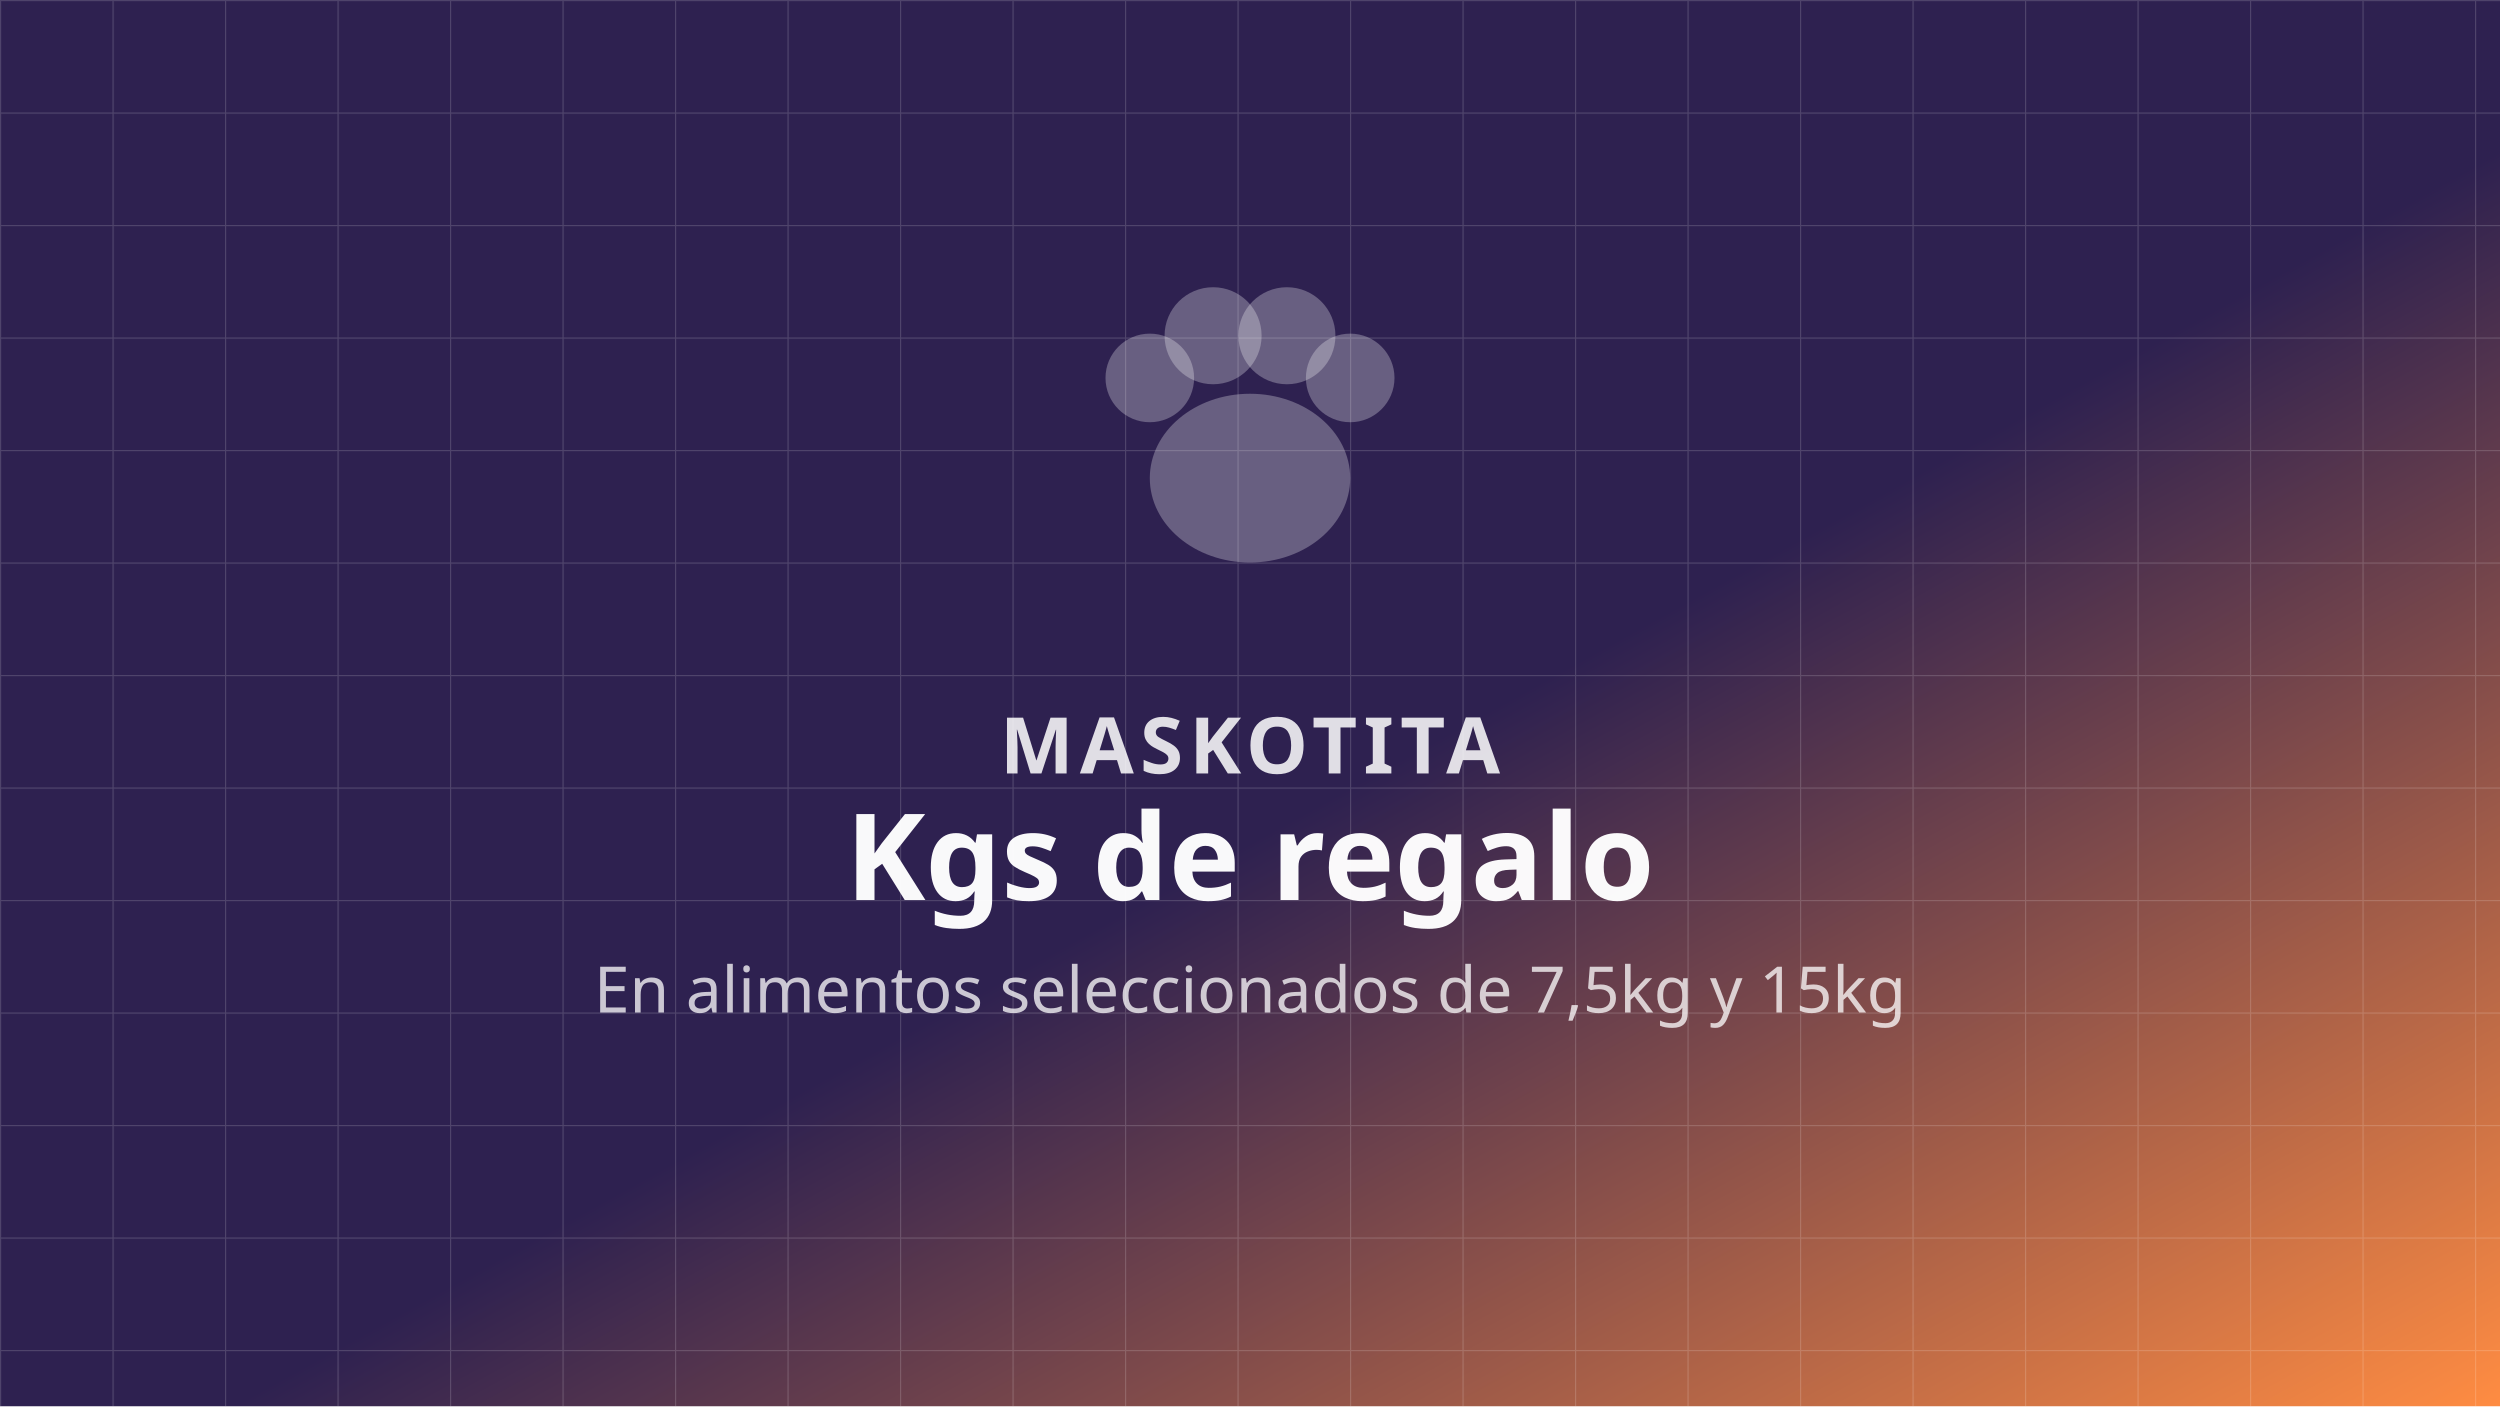
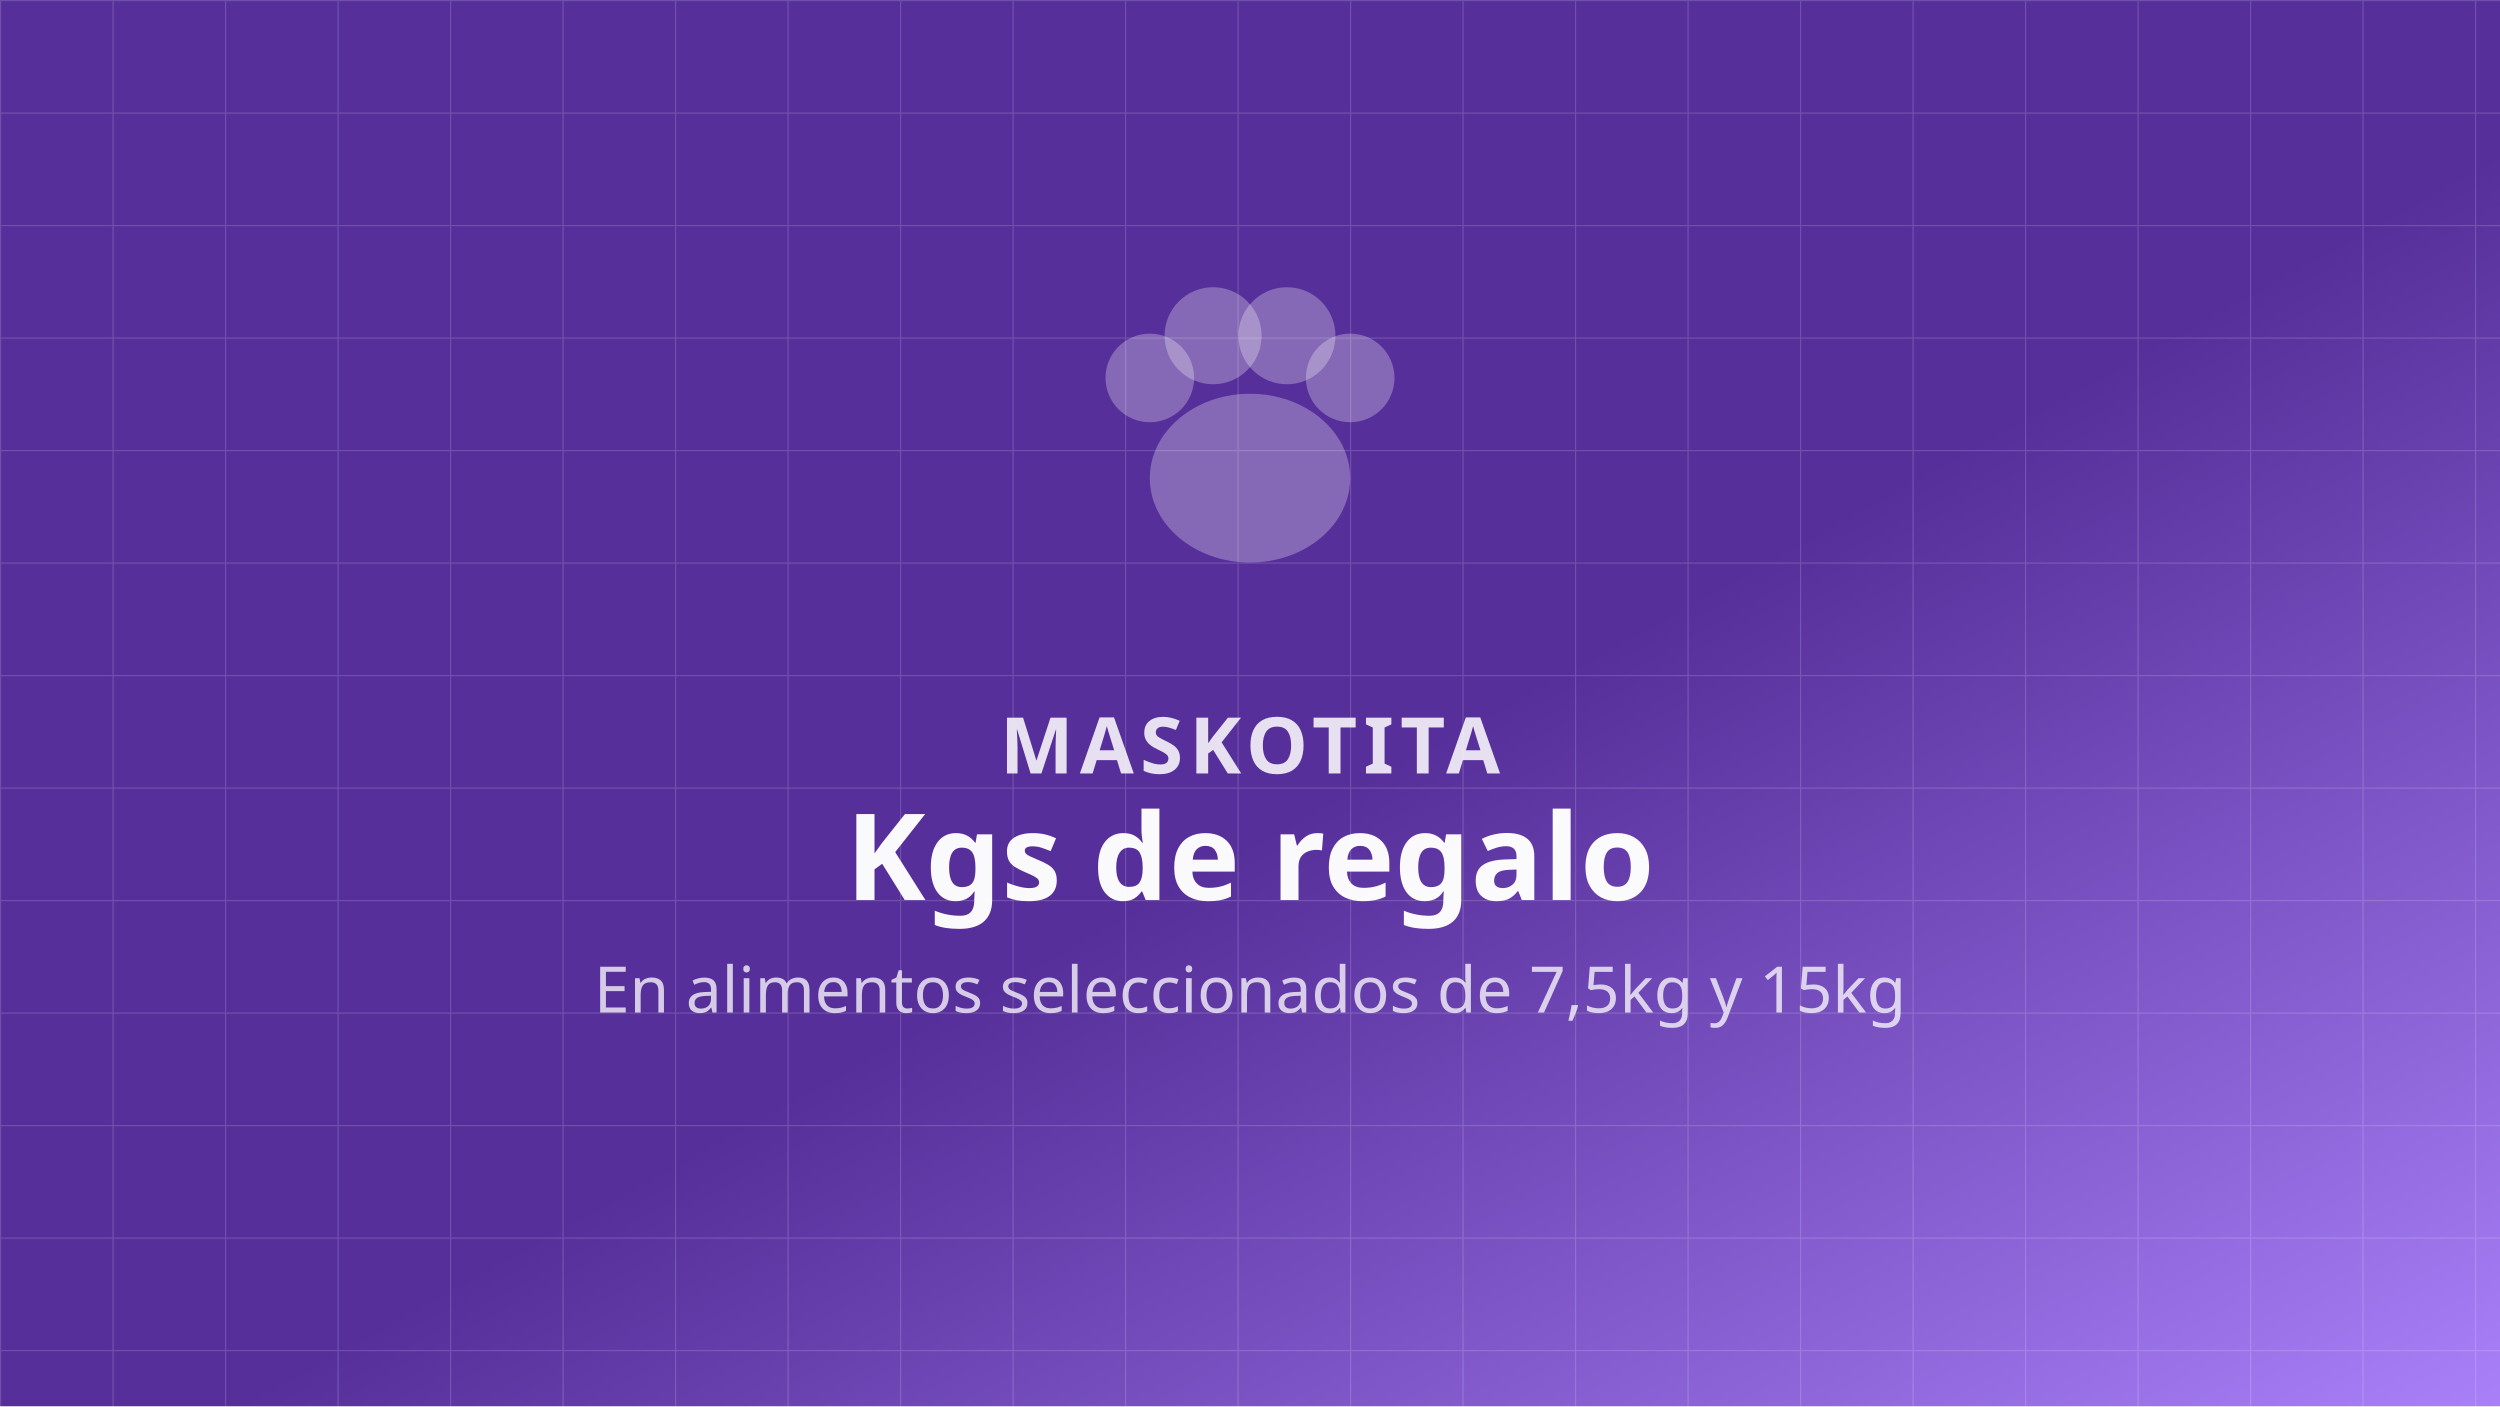
<svg xmlns="http://www.w3.org/2000/svg" width="1600" height="900" viewBox="0 0 1600 900" role="img" aria-label="Kgs de regalo">
  <defs>
    <linearGradient id="g" x1="0" y1="0" x2="1" y2="1">
-       <stop offset="0" stop-color="#2E2150" />
-       <stop offset="0.55" stop-color="#2E2150" />
-       <stop offset="1" stop-color="#FF8C42" />
+       <stop offset="0" stop-color="#562F9A" />
+       <stop offset="0.55" stop-color="#562F9A" />
+       <stop offset="1" stop-color="#A980F8" />
    </linearGradient>
    <pattern id="grid" width="72" height="72" patternUnits="userSpaceOnUse">
      <path d="M 72 0 L 0 0 0 72" fill="none" stroke="rgba(255,255,255,0.16)" stroke-width="1.5" />
    </pattern>
  </defs>
  <rect width="1600" height="900" fill="url(#g)" />
  <rect width="1600" height="900" fill="url(#grid)" />
  <circle cx="735.875" cy="241.875" r="28.35" fill="rgba(255,255,255,0.28)" />
  <circle cx="776.375" cy="214.875" r="31.05" fill="rgba(255,255,255,0.28)" />
  <circle cx="823.625" cy="214.875" r="31.05" fill="rgba(255,255,255,0.28)" />
  <circle cx="864.125" cy="241.875" r="28.35" fill="rgba(255,255,255,0.28)" />
  <ellipse cx="800" cy="306" rx="64.125" ry="54" fill="rgba(255,255,255,0.28)" />
  <text x="800" y="495" text-anchor="middle" font-family="Fredoka, Nunito, system-ui, sans-serif" font-size="50" font-weight="700" letter-spacing="4" fill="rgba(255,255,255,0.85)">MASKOTITA</text>
  <text x="800" y="576" text-anchor="middle" font-family="Fredoka, Nunito, system-ui, sans-serif" font-size="77" font-weight="800" fill="rgba(255,255,255,0.97)">Kgs de regalo</text>
  <text x="800" y="648" text-anchor="middle" font-family="Fredoka, Nunito, system-ui, sans-serif" font-size="41" font-weight="500" fill="rgba(255,255,255,0.75)">En alimentos seleccionados de 7,5kg y 15kg</text>
</svg>
